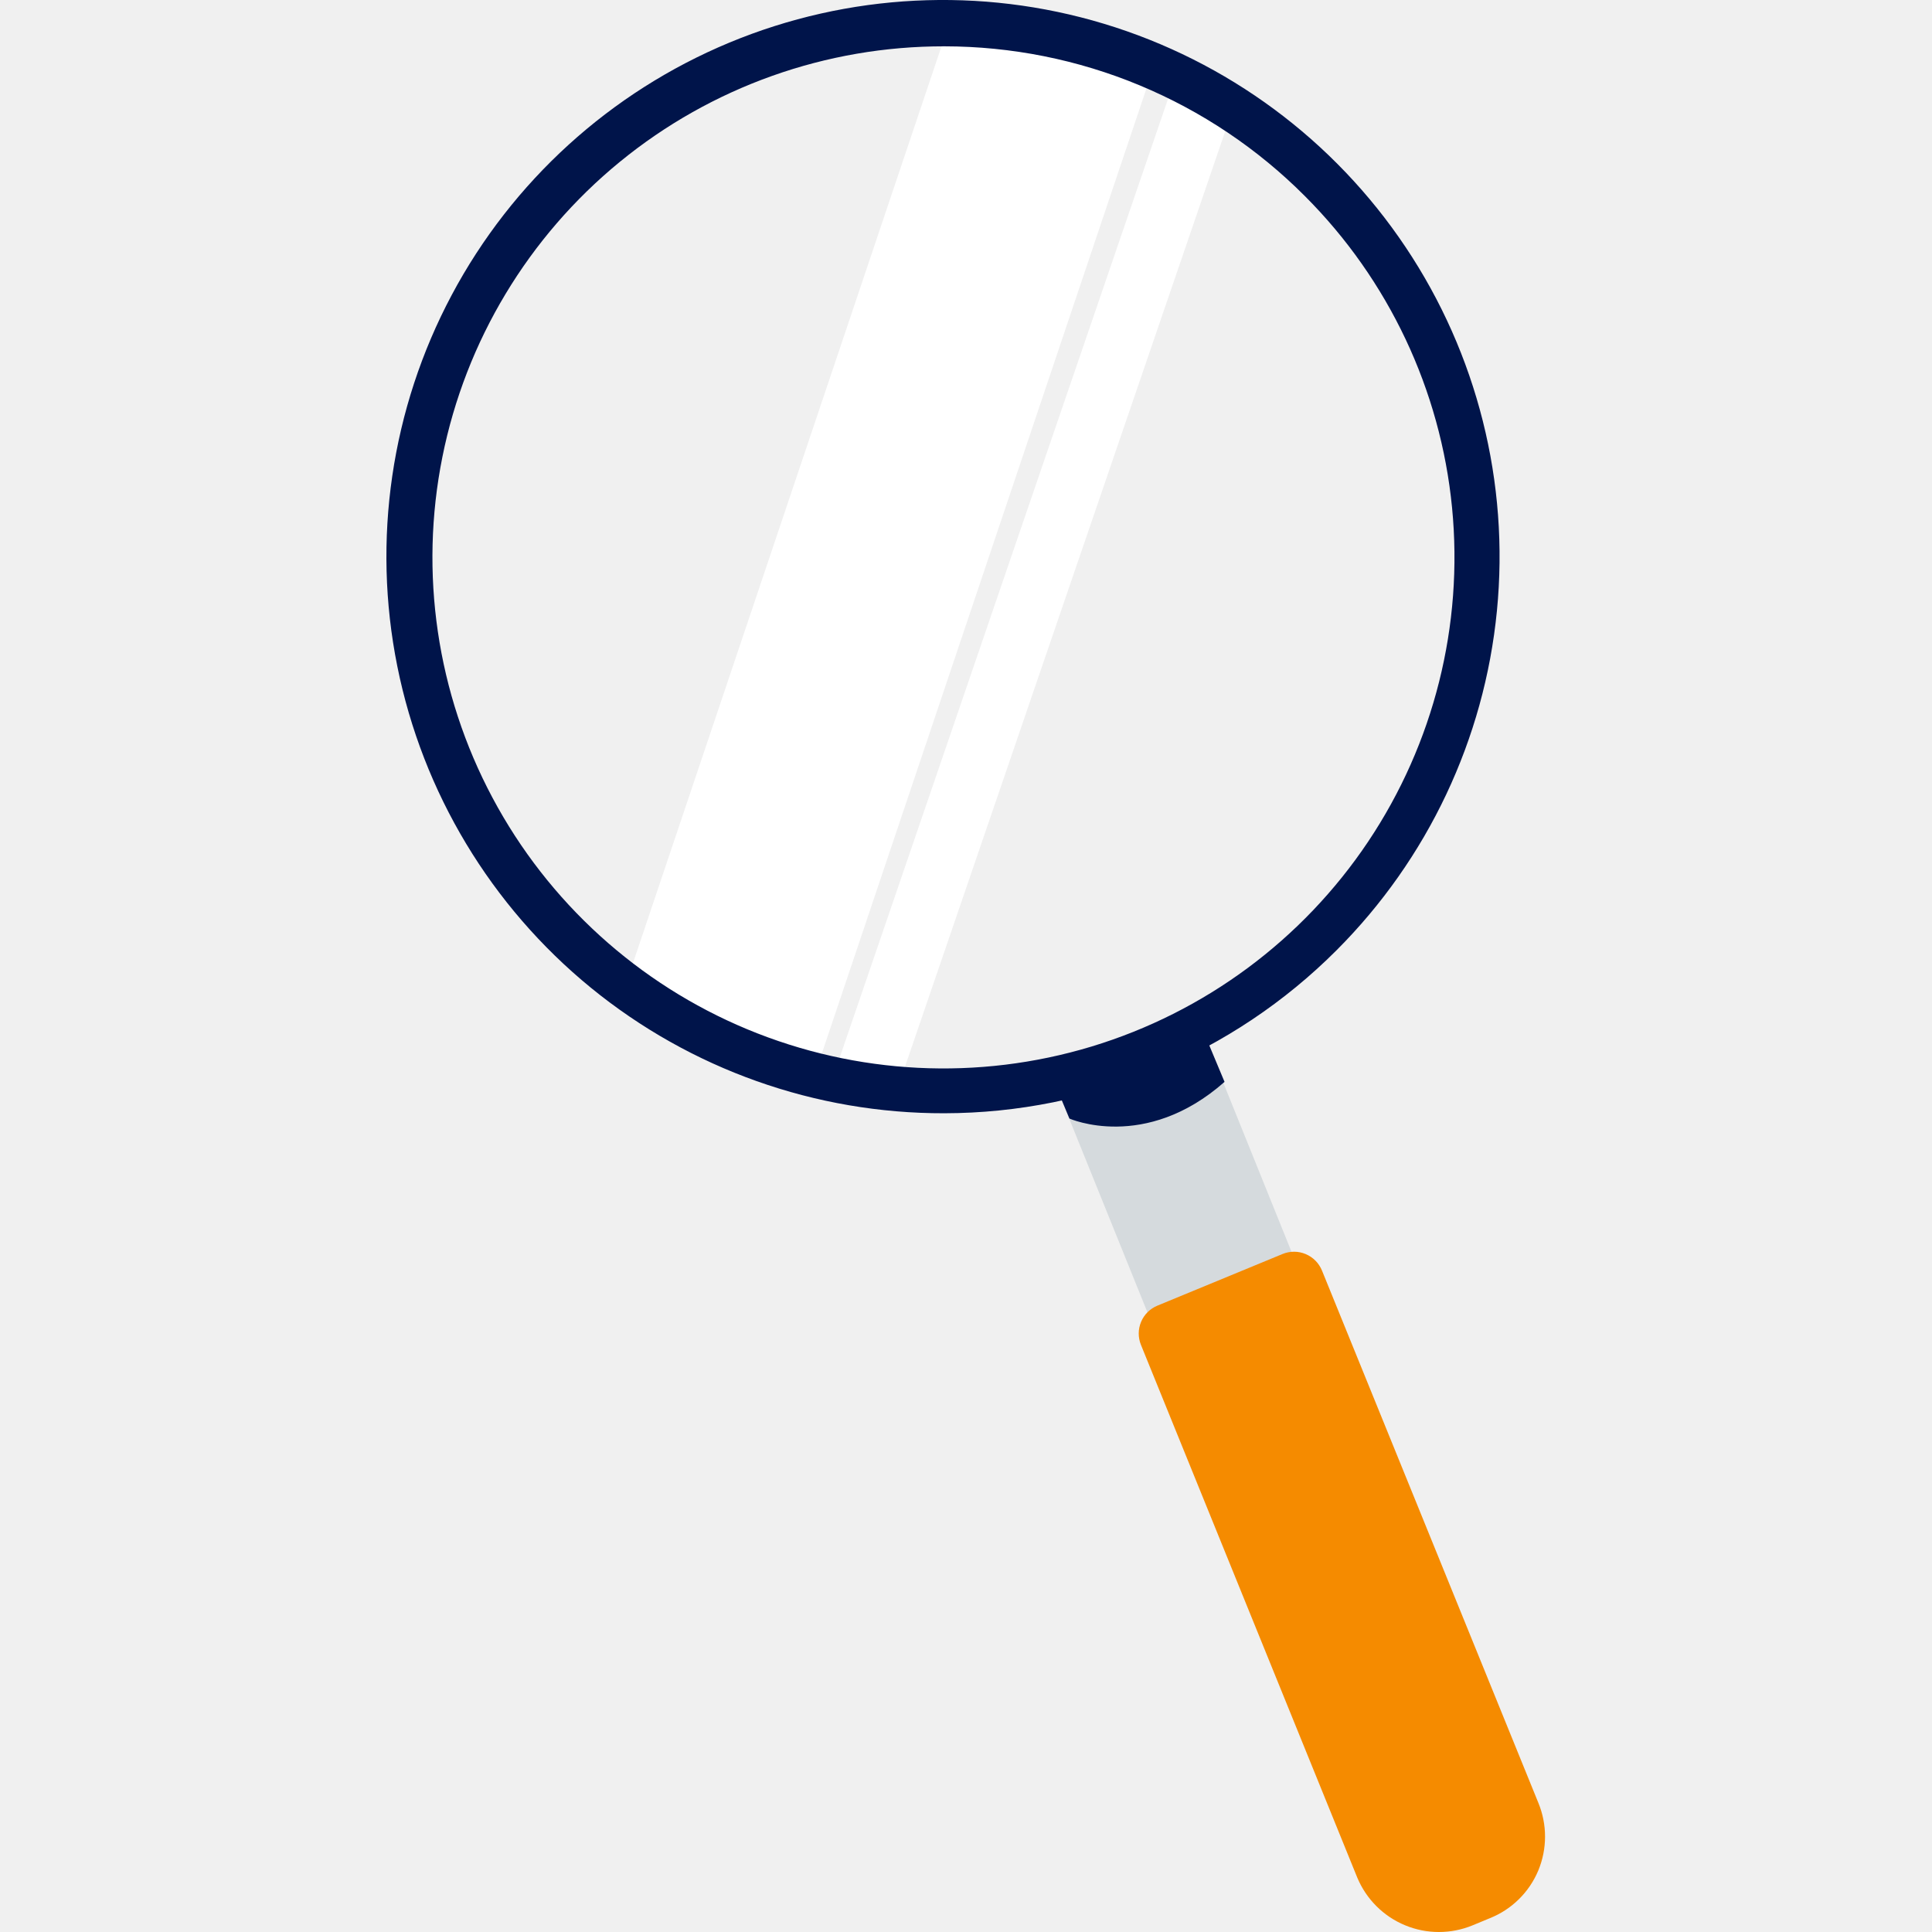
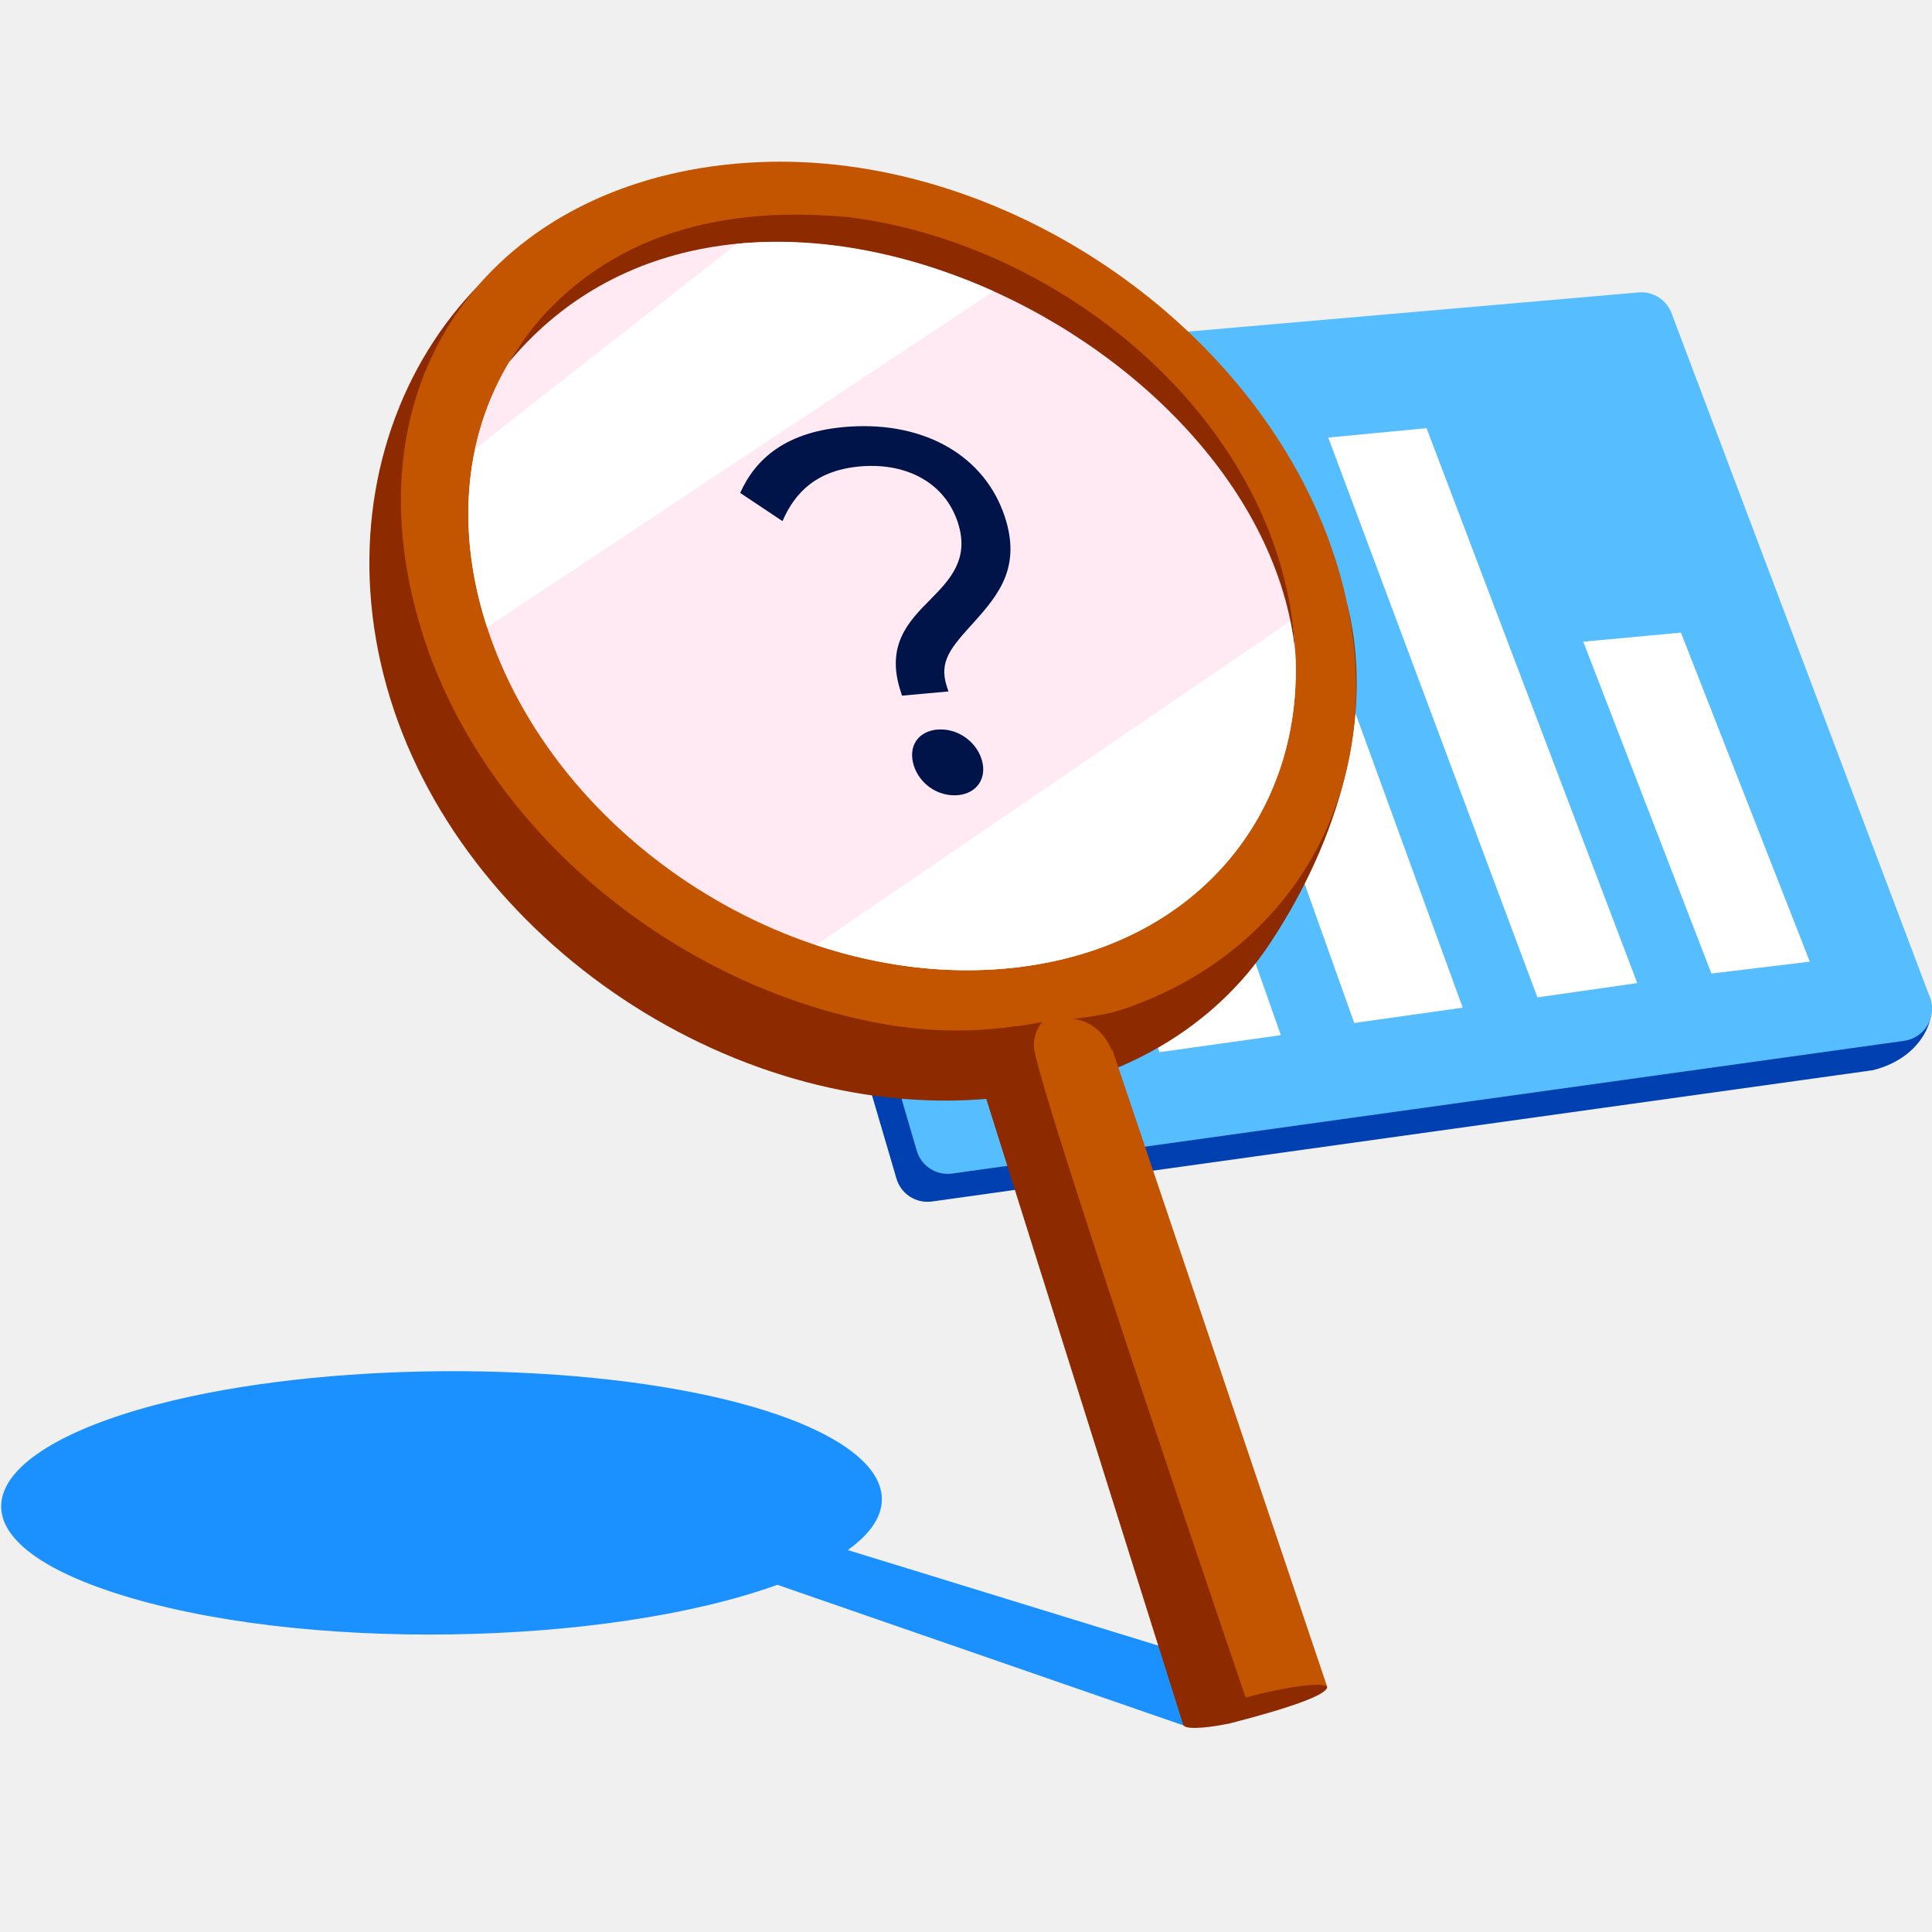
<svg xmlns="http://www.w3.org/2000/svg" width="45" height="45" viewBox="0 0 45 45" fill="none">
-   <g clip-path="url(#clip0_2672_44821)">
-     <path d="M26.786 1.813L22.175 0.348L14.444 23.322L19.058 24.788L26.786 1.813Z" fill="white" />
-     <path d="M20.857 25.494L28.736 2.478L27.302 2.021L19.42 25.037L20.857 25.494Z" fill="white" />
-     <path d="M28.054 24.13L24.677 25.494L26.835 30.836L30.209 29.472L28.054 24.13Z" fill="#D5DADD" />
-     <path d="M26.958 30.411C26.786 30.482 26.65 30.617 26.578 30.789C26.506 30.96 26.505 31.152 26.575 31.325L31.614 43.734C31.824 44.236 32.224 44.636 32.728 44.844C33.231 45.052 33.796 45.052 34.299 44.845L34.7 44.679C34.953 44.578 35.184 44.428 35.378 44.236C35.572 44.045 35.726 43.817 35.831 43.565C36.039 43.061 36.039 42.495 35.831 41.991L30.792 29.595C30.757 29.509 30.706 29.431 30.641 29.365C30.576 29.299 30.498 29.246 30.412 29.21C30.327 29.174 30.235 29.155 30.142 29.155C30.049 29.155 29.957 29.173 29.871 29.209L26.958 30.411Z" fill="#F58B00" />
-     <path d="M24.558 25.213L24.909 26.053C24.909 26.053 26.666 26.837 28.522 25.199L27.959 23.853L26.41 24.605L24.558 25.213Z" fill="#00144A" />
-     <path d="M21.996 25.93C18.995 25.937 16.085 24.903 13.761 23.005C11.438 21.106 9.845 18.46 9.254 15.518C8.663 12.576 9.111 9.52 10.521 6.872C11.931 4.223 14.216 2.146 16.987 0.993C19.758 -0.159 22.842 -0.314 25.714 0.554C28.587 1.422 31.069 3.26 32.738 5.754C34.407 8.248 35.159 11.243 34.866 14.229C34.574 17.216 33.254 20.008 31.133 22.131C28.711 24.558 25.424 25.924 21.996 25.93ZM21.996 1.079C19.241 1.074 16.57 2.025 14.438 3.769C12.307 5.513 10.845 7.943 10.304 10.644C9.763 13.345 10.175 16.15 11.471 18.581C12.766 21.012 14.864 22.918 17.408 23.975C19.952 25.032 22.783 25.174 25.42 24.377C28.056 23.579 30.335 21.892 31.867 19.603C33.399 17.314 34.089 14.564 33.821 11.822C33.553 9.081 32.342 6.517 30.395 4.569C29.293 3.463 27.984 2.586 26.543 1.987C25.102 1.388 23.556 1.08 21.996 1.079Z" fill="#00144A" />
-   </g>
-   <defs>
-     <clipPath id="clip0_2672_44821">
-       <rect width="26.987" height="45" fill="white" transform="translate(9)" />
-     </clipPath>
-   </defs>
+   <path d="M16.073 11.082L20.877 27.44C20.976 27.802 21.328 28.035 21.7 27.986L43.623 24.927C44.783 24.633 45.112 23.699 44.955 23.248L38.468 7.965C38.356 7.647 38.046 7.44 37.711 7.463L16.987 8.656C16.511 8.685 15.556 9.371 16.073 11.08V11.082Z" fill="#0040B0" />
+   <path d="M16.318 9.604L21.349 26.789C21.449 27.151 21.8 27.385 22.173 27.335L44.344 24.244C44.818 24.182 45.115 23.7 44.958 23.249L38.94 7.313C38.828 6.994 38.518 6.788 38.183 6.81L16.998 8.651C16.523 8.68 16.194 9.141 16.32 9.602L16.318 9.604Z" fill="#56BDFF" />
+   <path d="M29.833 24.111L27.007 24.507L24.966 18.574L27.768 18.246L29.833 24.111Z" fill="white" />
+   <path d="M34.069 23.47L31.543 23.827L28.72 15.904L31.216 15.638L34.069 23.47Z" fill="white" />
+   <path d="M42.154 22.399L39.862 22.675L36.877 14.946L39.152 14.735L42.154 22.399Z" fill="white" />
+   <path d="M38.135 22.898L35.81 23.231L30.938 10.192L33.227 9.973L38.135 22.898Z" fill="white" />
+   <path d="M30.003 39.26L19.747 36.104C21.415 34.909 20.391 33.531 17.258 32.69C13.674 31.727 8.001 31.671 4.022 32.622C-0.506 33.706 -1.486 35.742 2.647 37.094C6.938 38.497 14.128 38.35 18.106 36.913L27.648 40.217L28.809 40.019C29.023 39.761 29.14 40.041 29.474 39.839C30.094 39.416 30.418 39.138 30.316 39.086H30.003V39.26Z" fill="#1B90FF" />
+   <path d="M31.395 14.137C32.076 16.986 30.954 19.919 29.553 22.014C28.292 23.896 26.165 25.222 23.38 25.555C17.237 26.288 10.663 21.913 9.005 15.985C7.348 10.058 10.988 4.415 16.821 4.146C22.425 3.888 29.515 8.888 31.395 14.137Z" fill="#8D2A00" />
+   <path d="M30.985 12.676C32.939 18.133 29.991 23.263 24.108 23.966C17.965 24.699 11.39 20.324 9.733 14.397C8.075 8.469 11.81 4.047 17.645 3.778C23.249 3.519 29.107 7.428 30.986 12.676H30.985Z" fill="#C35500" />
+   <path d="M29.674 12.781C31.351 17.527 28.751 21.953 23.651 22.536C18.355 23.14 12.696 19.374 11.243 14.275C9.842 9.357 12.98 5.281 18.045 5.024C22.936 4.778 28.054 8.193 29.676 12.781H29.674Z" fill="#FFEAF4" />
+   <path d="M30.913 39.289L27.563 40.178L22.24 23.244L25.379 22.879L30.913 39.289Z" fill="#C35500" />
+   <path d="M11.066 10.452L17.993 5.027C14.355 5.231 11.721 7.409 11.066 10.452Z" fill="#FFEAF4" />
+   <path d="M23.651 22.536C28.151 22.023 30.703 18.519 30.091 14.441L19.008 22.012C20.511 22.511 22.097 22.713 23.651 22.536Z" fill="white" />
+   <path d="M18.043 5.024C18.187 5.017 18.329 5.013 18.473 5.012C18.329 5.012 18.187 5.017 18.043 5.024Z" fill="#FFEAF4" />
+   <path d="M22.697 5.84C22.742 5.858 22.786 5.875 22.829 5.893C22.784 5.875 22.742 5.858 22.697 5.84Z" fill="#FFEAF4" />
+   <path d="M23.1 6.004C23.13 6.018 23.16 6.032 23.19 6.045C23.16 6.03 23.13 6.016 23.1 6.004Z" fill="#FFEAF4" />
+   <path d="M22.287 5.684C22.337 5.701 22.389 5.719 22.438 5.738C22.389 5.719 22.339 5.701 22.287 5.684Z" fill="#FFEAF4" />
+   <path d="M19.521 5.062C19.603 5.07 19.685 5.078 19.769 5.089C19.687 5.08 19.605 5.071 19.521 5.062Z" fill="#FFEAF4" />
+   <path d="M19.078 5.027C19.163 5.033 19.251 5.036 19.336 5.043C19.251 5.036 19.163 5.031 19.078 5.027Z" fill="#FFEAF4" />
+   <path d="M19.957 5.109C20.037 5.12 20.119 5.132 20.199 5.145C20.119 5.132 20.039 5.12 19.957 5.109Z" fill="#FFEAF4" />
+   <path d="M18.617 5.016C18.713 5.016 18.808 5.017 18.904 5.021C18.808 5.017 18.711 5.016 18.617 5.016Z" fill="#FFEAF4" />
+   <path d="M30.168 15.177C29.905 9.905 24.817 5.688 19.766 5.059C18.009 4.898 14.92 4.898 12.678 7.325C12.425 7.598 12.189 7.917 11.968 8.253C11.931 8.31 11.909 8.349 11.876 8.404C11.87 8.411 11.869 8.42 11.863 8.428C14.522 5.24 18.772 5.036 22.528 6.523C26.416 8.062 29.773 11.413 30.168 15.181V15.177Z" fill="#8D2A00" />
+   <path d="M17.161 5.68L11.066 10.453C10.816 11.621 10.855 12.915 11.242 14.275C11.274 14.388 11.31 14.5 11.347 14.611L23.14 6.784C21.209 5.922 19.117 5.494 17.161 5.68Z" fill="white" />
+   <path d="M20.963 23.913L22.789 24.991C22.789 24.991 22.409 24.051 23.661 23.922V23.902C23.159 23.979 22.149 24.079 20.963 23.911V23.913Z" fill="#8D2A00" />
+   <path d="M24.988 23.735C25.243 23.745 25.687 23.933 25.899 24.473L26.201 23.492C26.201 23.492 25.922 23.627 24.988 23.733V23.735Z" fill="#8D2A00" />
+   <path d="M27.562 40.181L22.572 24.323L22.908 23.987C22.908 23.987 23.547 23.95 24.272 23.805C24.272 23.805 24.022 24.086 24.095 24.476C24.386 26.005 29.131 39.884 29.131 39.884L27.561 40.181H27.562Z" fill="#8D2A00" />
+   <path d="M30.914 39.291C30.914 39.475 30.049 39.781 28.636 40.144C27.937 40.284 27.594 40.266 27.563 40.179C27.542 40.117 27.924 39.879 28.618 39.655C29.657 39.331 30.797 39.149 30.914 39.291Z" fill="#8D2A00" />
+   <path d="M21.675 13.958C22.145 13.485 22.582 13.005 22.31 12.171C22.008 11.245 21.126 10.789 20.096 10.859C19.035 10.932 18.517 11.463 18.226 12.138L17.24 11.481C17.592 10.698 18.3 10.034 19.783 9.937C21.555 9.82 22.936 10.627 23.402 12.03C23.788 13.196 23.273 13.839 22.684 14.494C22.143 15.089 21.866 15.402 22.052 15.985L22.092 16.105L21.01 16.203L20.971 16.082C20.635 15.024 21.158 14.476 21.675 13.959V13.958ZM21.832 16.994C22.278 16.953 22.723 17.249 22.862 17.679C23 18.109 22.767 18.476 22.319 18.52C21.864 18.564 21.423 18.272 21.284 17.83C21.146 17.387 21.378 17.035 21.832 16.992V16.994Z" fill="#00144A" />
</svg>
